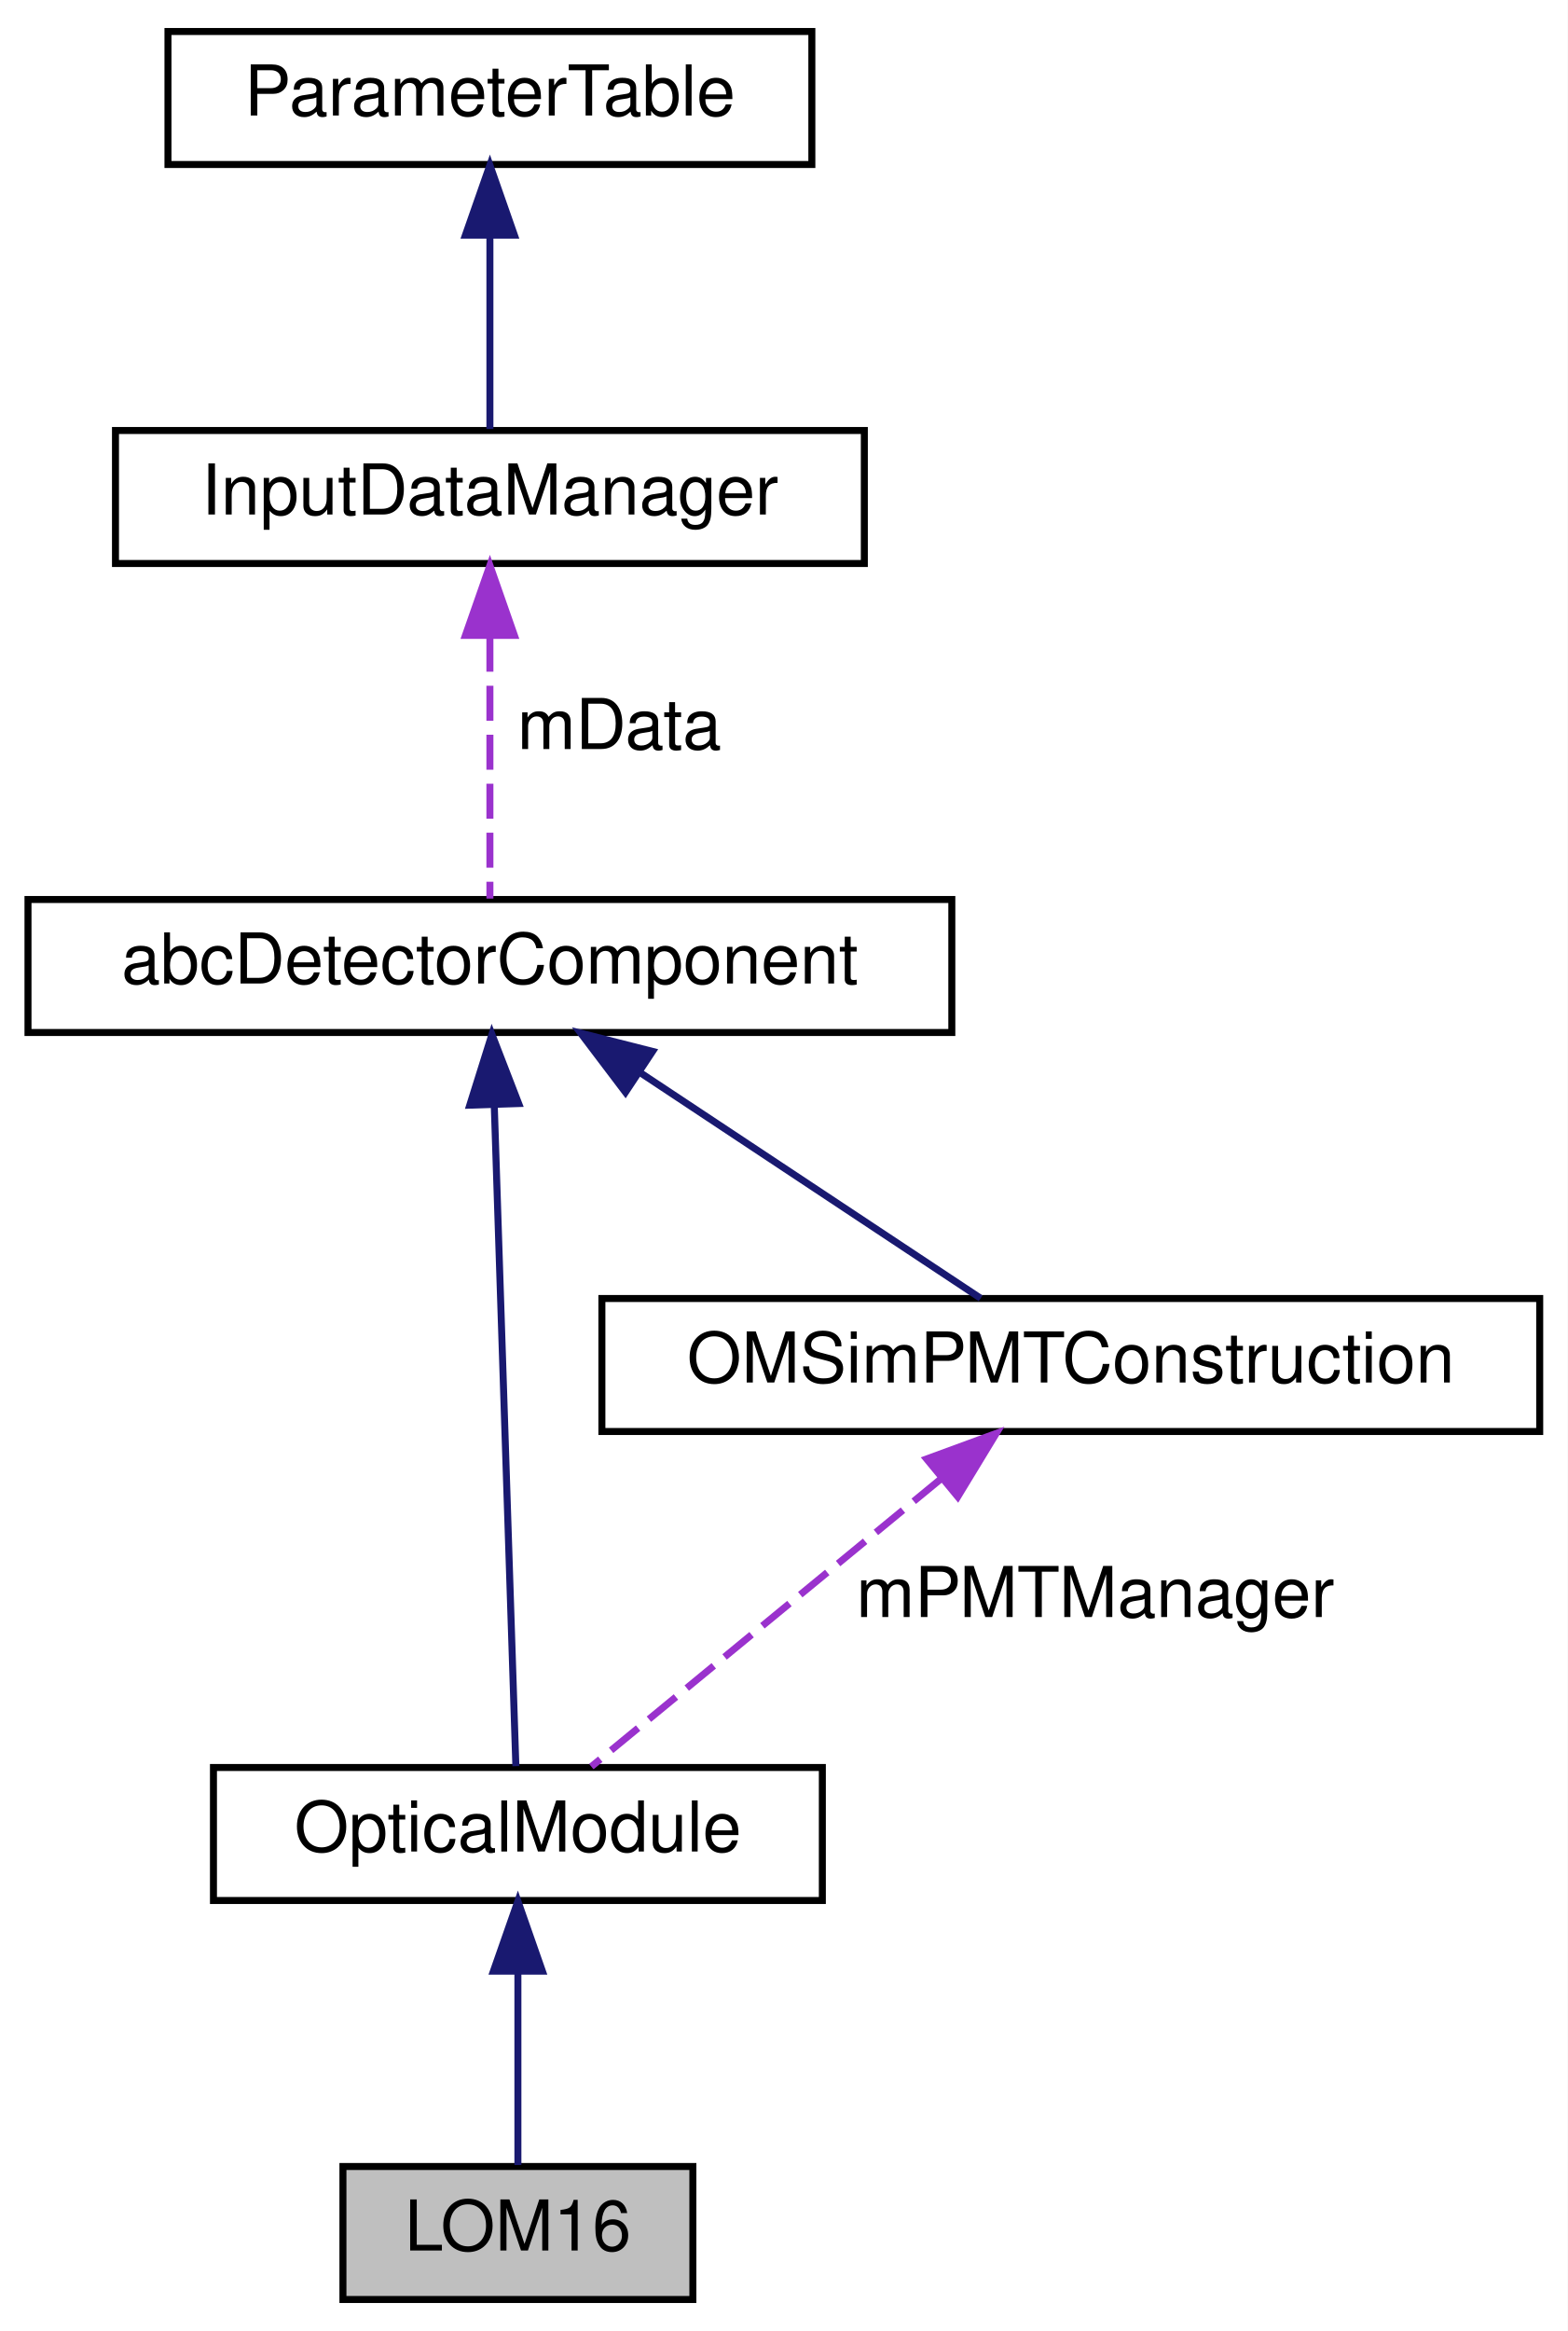
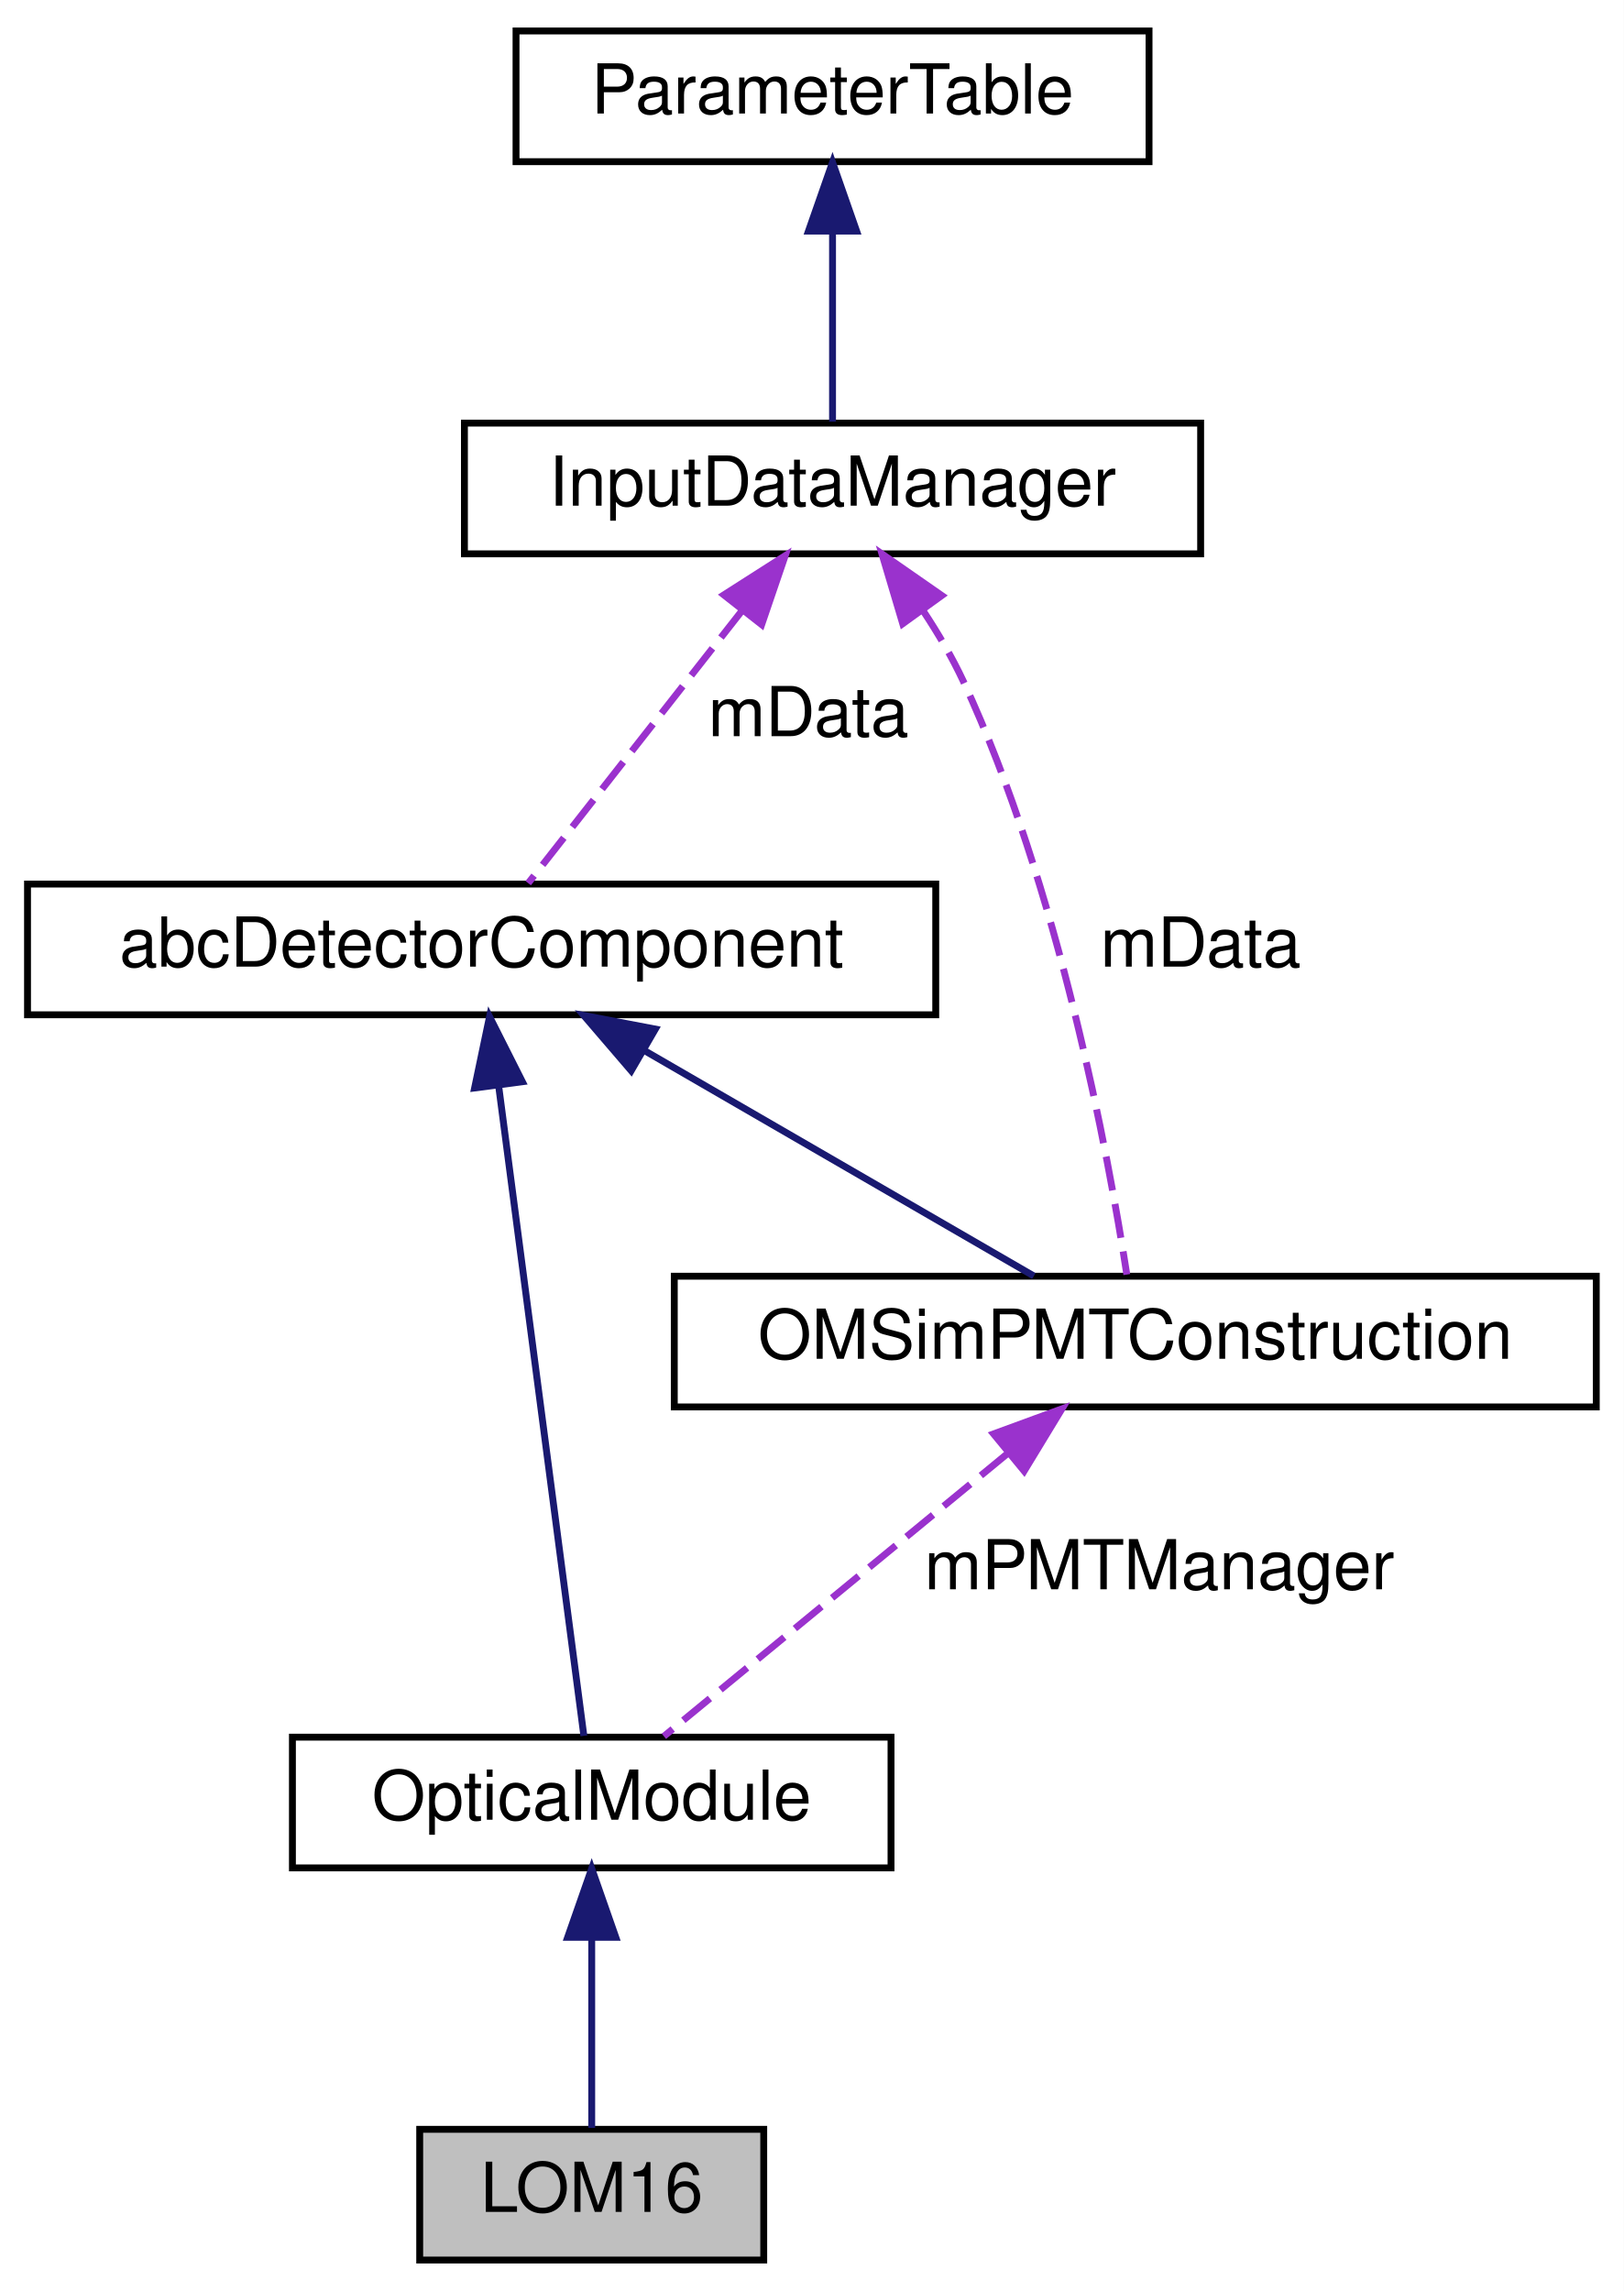
- <svg xmlns="http://www.w3.org/2000/svg" xmlns:xlink="http://www.w3.org/1999/xlink" width="224pt" height="333pt" viewBox="0.00 0.00 224.00 333.00">
+ <svg xmlns="http://www.w3.org/2000/svg" xmlns:xlink="http://www.w3.org/1999/xlink" width="236pt" height="333pt" viewBox="0.00 0.00 236.00 333.00">
  <g id="graph0" class="graph" transform="scale(1 1) rotate(0) translate(4 329)">
-     <polygon fill="white" stroke="transparent" points="-4,4 -4,-329 220,-329 220,4 -4,4" />
+     <polygon fill="white" stroke="transparent" points="-4,4 -4,-329 232,-329 232,4 -4,4" />
    <g id="node1" class="node">
      <g id="a_node1">
        <a xlink:title=" ">
-           <polygon fill="#bfbfbf" stroke="black" points="45,-0.5 45,-19.5 95,-19.5 95,-0.5 45,-0.5" />
-           <text text-anchor="middle" x="70" y="-7.5" font-family="Helvetica,sans-Serif" font-size="10.00">LOM16</text>
+           <polygon fill="#bfbfbf" stroke="black" points="57,-0.5 57,-19.5 107,-19.5 107,-0.5 57,-0.5" />
+           <text text-anchor="middle" x="82" y="-7.5" font-family="Helvetica,sans-Serif" font-size="10.00">LOM16</text>
        </a>
      </g>
    </g>
    <g id="node2" class="node">
      <g id="a_node2">
        <a xlink:href="class_optical_module.html" target="_top" xlink:title="Base class for OMs works as interface.">
-           <polygon fill="white" stroke="black" points="26.5,-57.5 26.5,-76.5 113.5,-76.5 113.5,-57.5 26.5,-57.5" />
-           <text text-anchor="middle" x="70" y="-64.5" font-family="Helvetica,sans-Serif" font-size="10.00">OpticalModule</text>
+           <polygon fill="white" stroke="black" points="38.5,-57.5 38.5,-76.5 125.5,-76.5 125.5,-57.5 38.5,-57.5" />
+           <text text-anchor="middle" x="82" y="-64.5" font-family="Helvetica,sans-Serif" font-size="10.00">OpticalModule</text>
        </a>
      </g>
    </g>
    <g id="edge1" class="edge">
-       <path fill="none" stroke="midnightblue" d="M70,-47.12C70,-37.82 70,-27.06 70,-19.71" />
-       <polygon fill="midnightblue" stroke="midnightblue" points="66.5,-47.41 70,-57.41 73.5,-47.41 66.5,-47.41" />
+       <path fill="none" stroke="midnightblue" d="M82,-47.12C82,-37.82 82,-27.06 82,-19.71" />
+       <polygon fill="midnightblue" stroke="midnightblue" points="78.5,-47.41 82,-57.41 85.5,-47.41 78.5,-47.41" />
    </g>
    <g id="node3" class="node">
      <g id="a_node3">
        <a xlink:href="classabc_detector_component.html" target="_top" xlink:title="Abstract base class used for constructing detector components.">
          <polygon fill="white" stroke="black" points="0,-181.5 0,-200.5 132,-200.5 132,-181.5 0,-181.5" />
          <text text-anchor="middle" x="66" y="-188.5" font-family="Helvetica,sans-Serif" font-size="10.00">abcDetectorComponent</text>
        </a>
      </g>
    </g>
    <g id="edge2" class="edge">
-       <path fill="none" stroke="midnightblue" d="M66.62,-171.19C67.5,-144.4 69.07,-96.31 69.71,-76.69" />
-       <polygon fill="midnightblue" stroke="midnightblue" points="63.12,-171.12 66.29,-181.23 70.11,-171.35 63.12,-171.12" />
+       <path fill="none" stroke="midnightblue" d="M68.47,-171.19C71.98,-144.4 78.29,-96.31 80.86,-76.69" />
+       <polygon fill="midnightblue" stroke="midnightblue" points="64.98,-170.86 67.15,-181.23 71.92,-171.77 64.98,-170.86" />
    </g>
    <g id="node6" class="node">
      <g id="a_node6">
        <a xlink:href="class_o_m_sim_p_m_t_construction.html" target="_top" xlink:title=" ">
-           <polygon fill="white" stroke="black" points="82,-124.5 82,-143.5 216,-143.5 216,-124.5 82,-124.5" />
-           <text text-anchor="middle" x="149" y="-131.5" font-family="Helvetica,sans-Serif" font-size="10.00">OMSimPMTConstruction</text>
+           <polygon fill="white" stroke="black" points="94,-124.5 94,-143.5 228,-143.5 228,-124.5 94,-124.5" />
+           <text text-anchor="middle" x="161" y="-131.5" font-family="Helvetica,sans-Serif" font-size="10.00">OMSimPMTConstruction</text>
        </a>
      </g>
    </g>
    <g id="edge6" class="edge">
-       <path fill="none" stroke="midnightblue" d="M87.39,-175.82C102.81,-165.61 123.12,-152.15 136.12,-143.53" />
-       <polygon fill="midnightblue" stroke="midnightblue" points="85.37,-172.96 78.97,-181.41 89.24,-178.8 85.37,-172.96" />
+       <path fill="none" stroke="midnightblue" d="M89.5,-176.39C107.26,-166.11 131.1,-152.31 146.26,-143.53" />
+       <polygon fill="midnightblue" stroke="midnightblue" points="87.74,-173.37 80.84,-181.41 91.25,-179.42 87.74,-173.37" />
    </g>
    <g id="node4" class="node">
      <g id="a_node4">
        <a xlink:href="class_input_data_manager.html" target="_top" xlink:title=" ">
-           <polygon fill="white" stroke="black" points="12.5,-248.5 12.5,-267.5 119.5,-267.5 119.5,-248.5 12.5,-248.5" />
-           <text text-anchor="middle" x="66" y="-255.5" font-family="Helvetica,sans-Serif" font-size="10.00">InputDataManager</text>
+           <polygon fill="white" stroke="black" points="63.5,-248.5 63.5,-267.5 170.5,-267.5 170.5,-248.5 63.5,-248.5" />
+           <text text-anchor="middle" x="117" y="-255.5" font-family="Helvetica,sans-Serif" font-size="10.00">InputDataManager</text>
        </a>
      </g>
    </g>
    <g id="edge3" class="edge">
-       <path fill="none" stroke="#9a32cd" stroke-dasharray="5,2" d="M66,-238.04C66,-225.67 66,-210.12 66,-200.63" />
-       <polygon fill="#9a32cd" stroke="#9a32cd" points="62.5,-238.23 66,-248.23 69.5,-238.23 62.5,-238.23" />
-       <text text-anchor="middle" x="84.5" y="-222" font-family="Helvetica,sans-Serif" font-size="10.00"> mData</text>
+       <path fill="none" stroke="#9a32cd" stroke-dasharray="5,2" d="M103.87,-240.27C93.93,-227.6 80.67,-210.7 72.77,-200.63" />
+       <polygon fill="#9a32cd" stroke="#9a32cd" points="101.2,-242.53 110.12,-248.23 106.7,-238.21 101.2,-242.53" />
+       <text text-anchor="middle" x="113.5" y="-222" font-family="Helvetica,sans-Serif" font-size="10.00"> mData</text>
+     </g>
+     <g id="edge7" class="edge">
+       <path fill="none" stroke="#9a32cd" stroke-dasharray="5,2" d="M130.23,-240.13C132.37,-236.89 134.4,-233.43 136,-230 149.95,-200 157.11,-160.91 159.77,-143.74" />
+       <polygon fill="#9a32cd" stroke="#9a32cd" points="127.2,-238.34 124.18,-248.49 132.88,-242.44 127.2,-238.34" />
+       <text text-anchor="middle" x="170.5" y="-188.5" font-family="Helvetica,sans-Serif" font-size="10.00"> mData</text>
    </g>
    <g id="node5" class="node">
      <g id="a_node5">
        <a xlink:href="class_parameter_table.html" target="_top" xlink:title=" ">
-           <polygon fill="white" stroke="black" points="20,-305.5 20,-324.5 112,-324.5 112,-305.5 20,-305.5" />
-           <text text-anchor="middle" x="66" y="-312.5" font-family="Helvetica,sans-Serif" font-size="10.00">ParameterTable</text>
+           <polygon fill="white" stroke="black" points="71,-305.5 71,-324.5 163,-324.5 163,-305.5 71,-305.5" />
+           <text text-anchor="middle" x="117" y="-312.5" font-family="Helvetica,sans-Serif" font-size="10.00">ParameterTable</text>
        </a>
      </g>
    </g>
    <g id="edge4" class="edge">
-       <path fill="none" stroke="midnightblue" d="M66,-295.12C66,-285.82 66,-275.06 66,-267.71" />
-       <polygon fill="midnightblue" stroke="midnightblue" points="62.5,-295.41 66,-305.41 69.5,-295.41 62.5,-295.41" />
+       <path fill="none" stroke="midnightblue" d="M117,-295.12C117,-285.82 117,-275.06 117,-267.71" />
+       <polygon fill="midnightblue" stroke="midnightblue" points="113.5,-295.41 117,-305.41 120.5,-295.41 113.5,-295.41" />
    </g>
    <g id="edge5" class="edge">
-       <path fill="none" stroke="#9a32cd" stroke-dasharray="5,2" d="M130.42,-117.71C114.86,-104.91 93.2,-87.09 80.49,-76.63" />
-       <polygon fill="#9a32cd" stroke="#9a32cd" points="128.4,-120.58 138.35,-124.23 132.85,-115.18 128.4,-120.58" />
-       <text text-anchor="middle" x="152.5" y="-98" font-family="Helvetica,sans-Serif" font-size="10.00"> mPMTManager</text>
+       <path fill="none" stroke="#9a32cd" stroke-dasharray="5,2" d="M142.42,-117.71C126.86,-104.91 105.2,-87.09 92.49,-76.63" />
+       <polygon fill="#9a32cd" stroke="#9a32cd" points="140.4,-120.58 150.35,-124.23 144.85,-115.18 140.4,-120.58" />
+       <text text-anchor="middle" x="164.5" y="-98" font-family="Helvetica,sans-Serif" font-size="10.00"> mPMTManager</text>
    </g>
  </g>
</svg>
